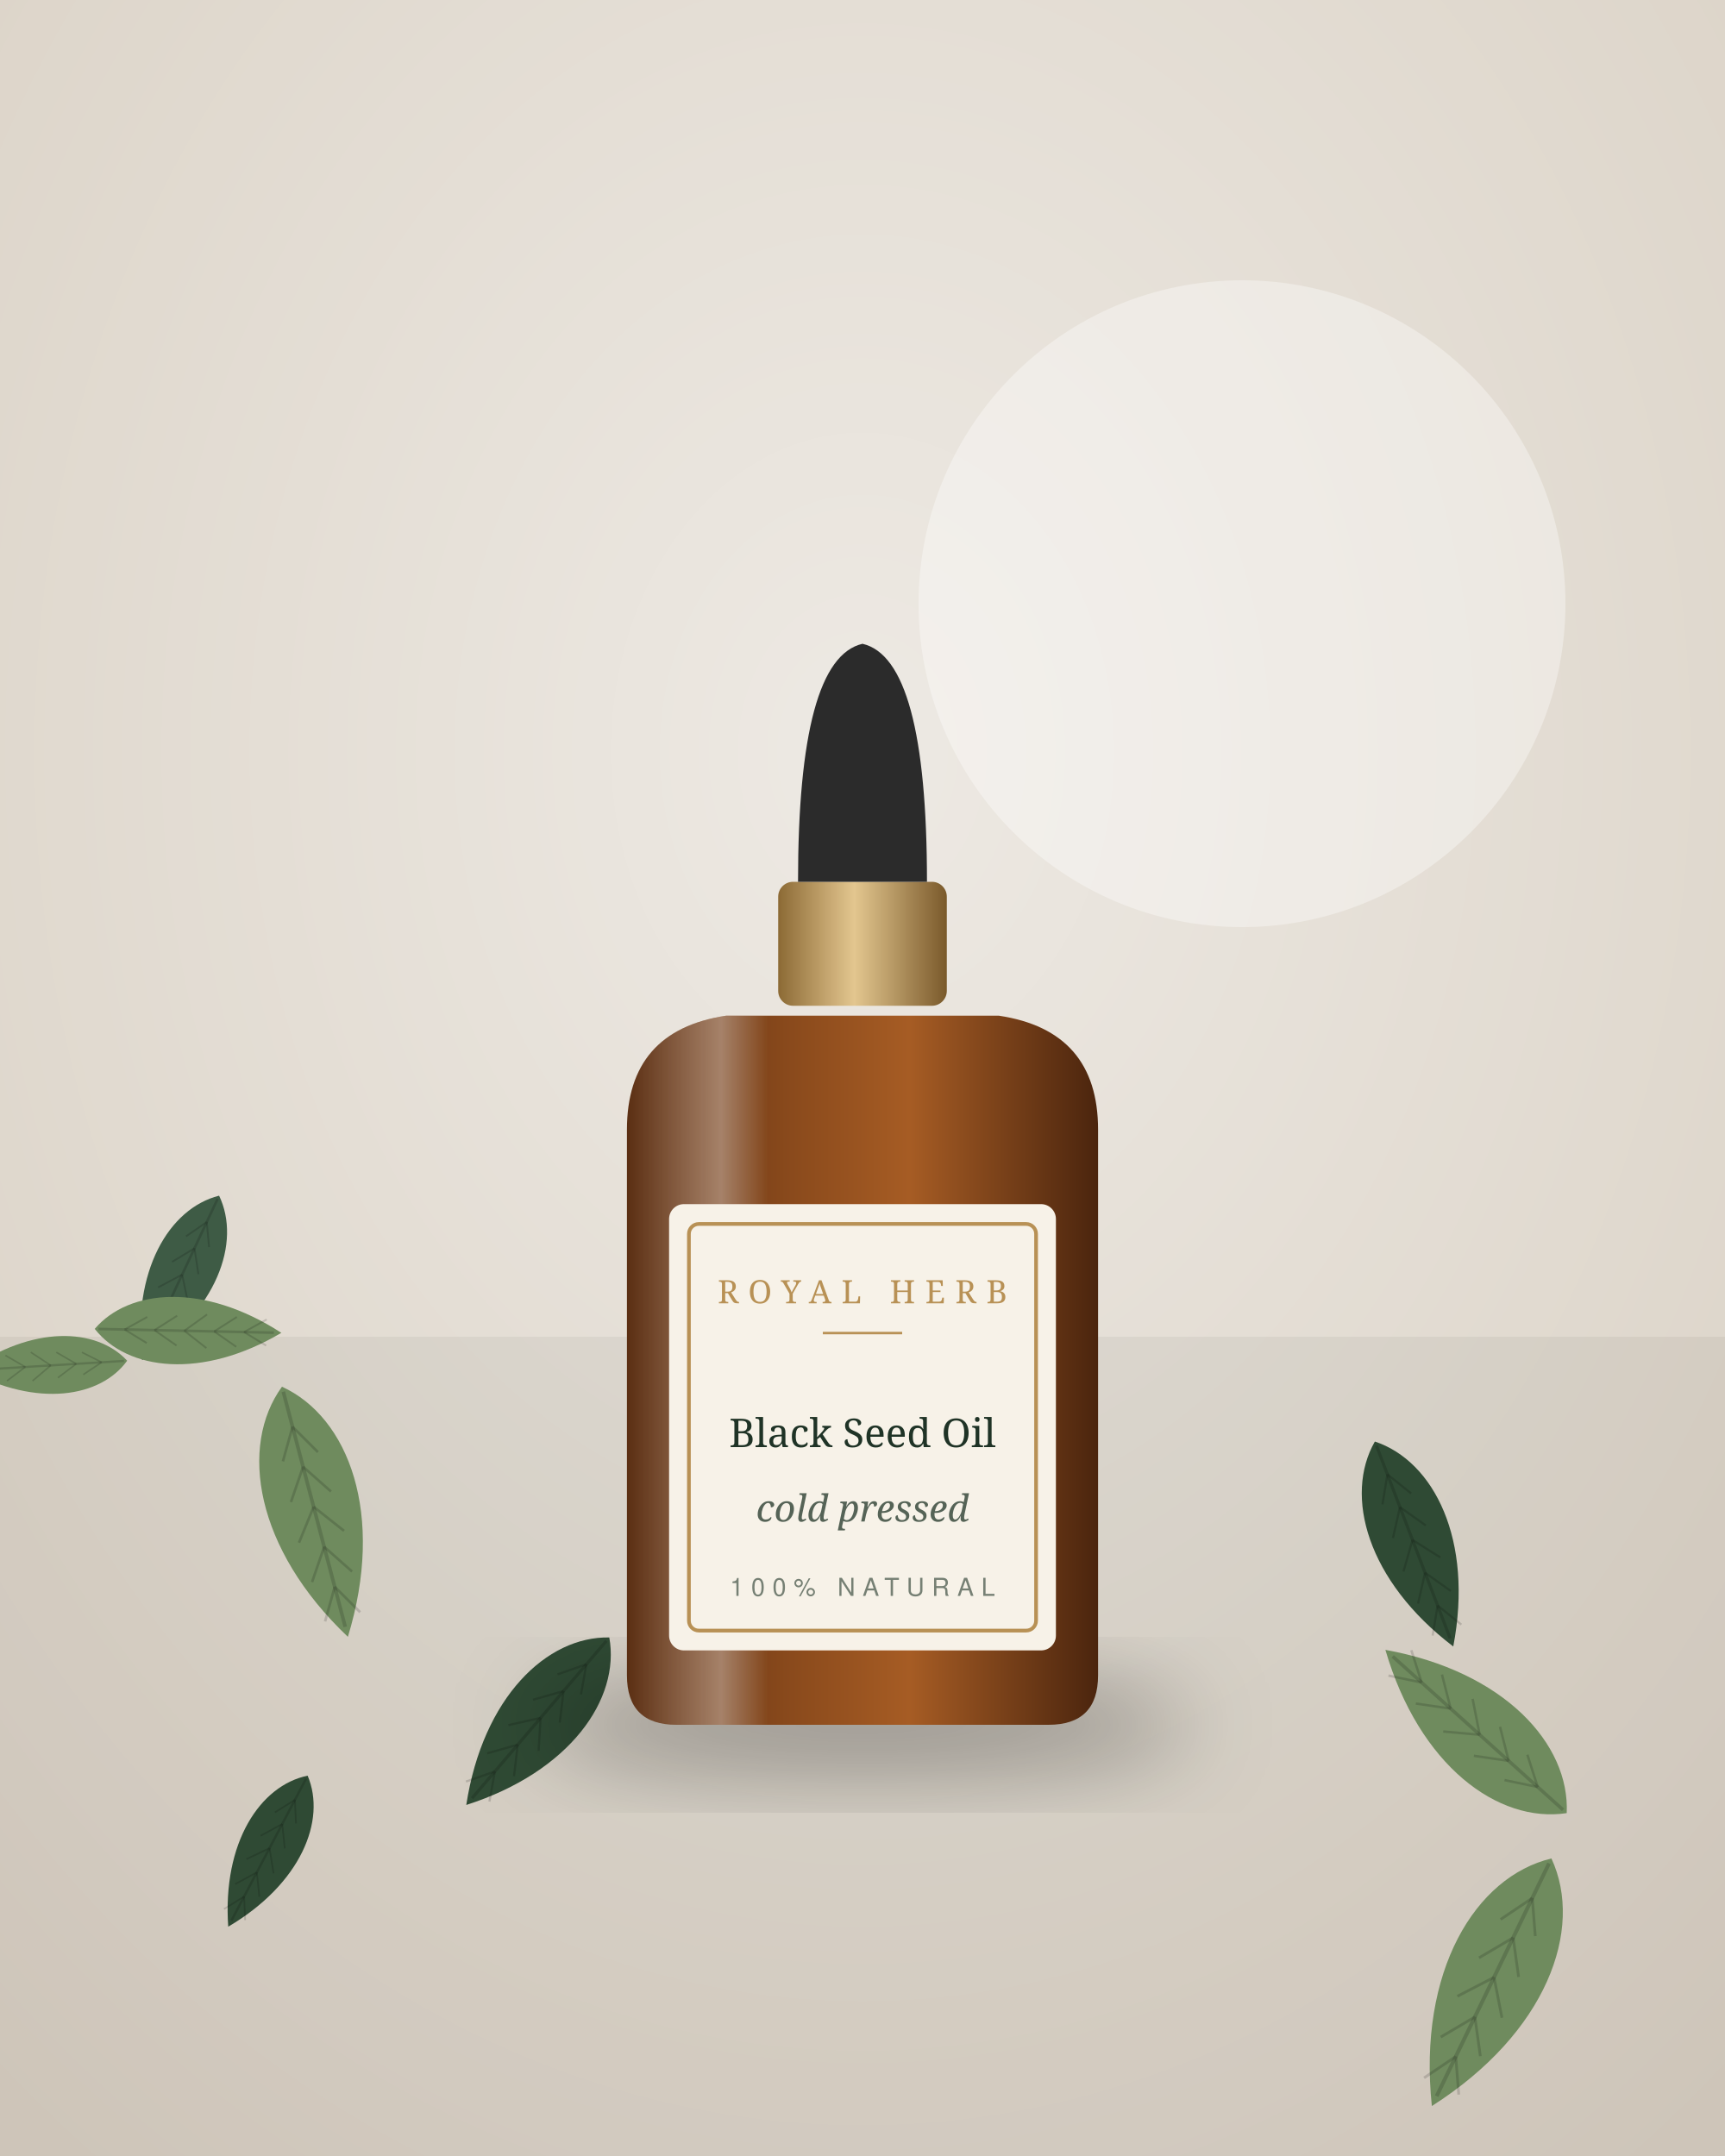
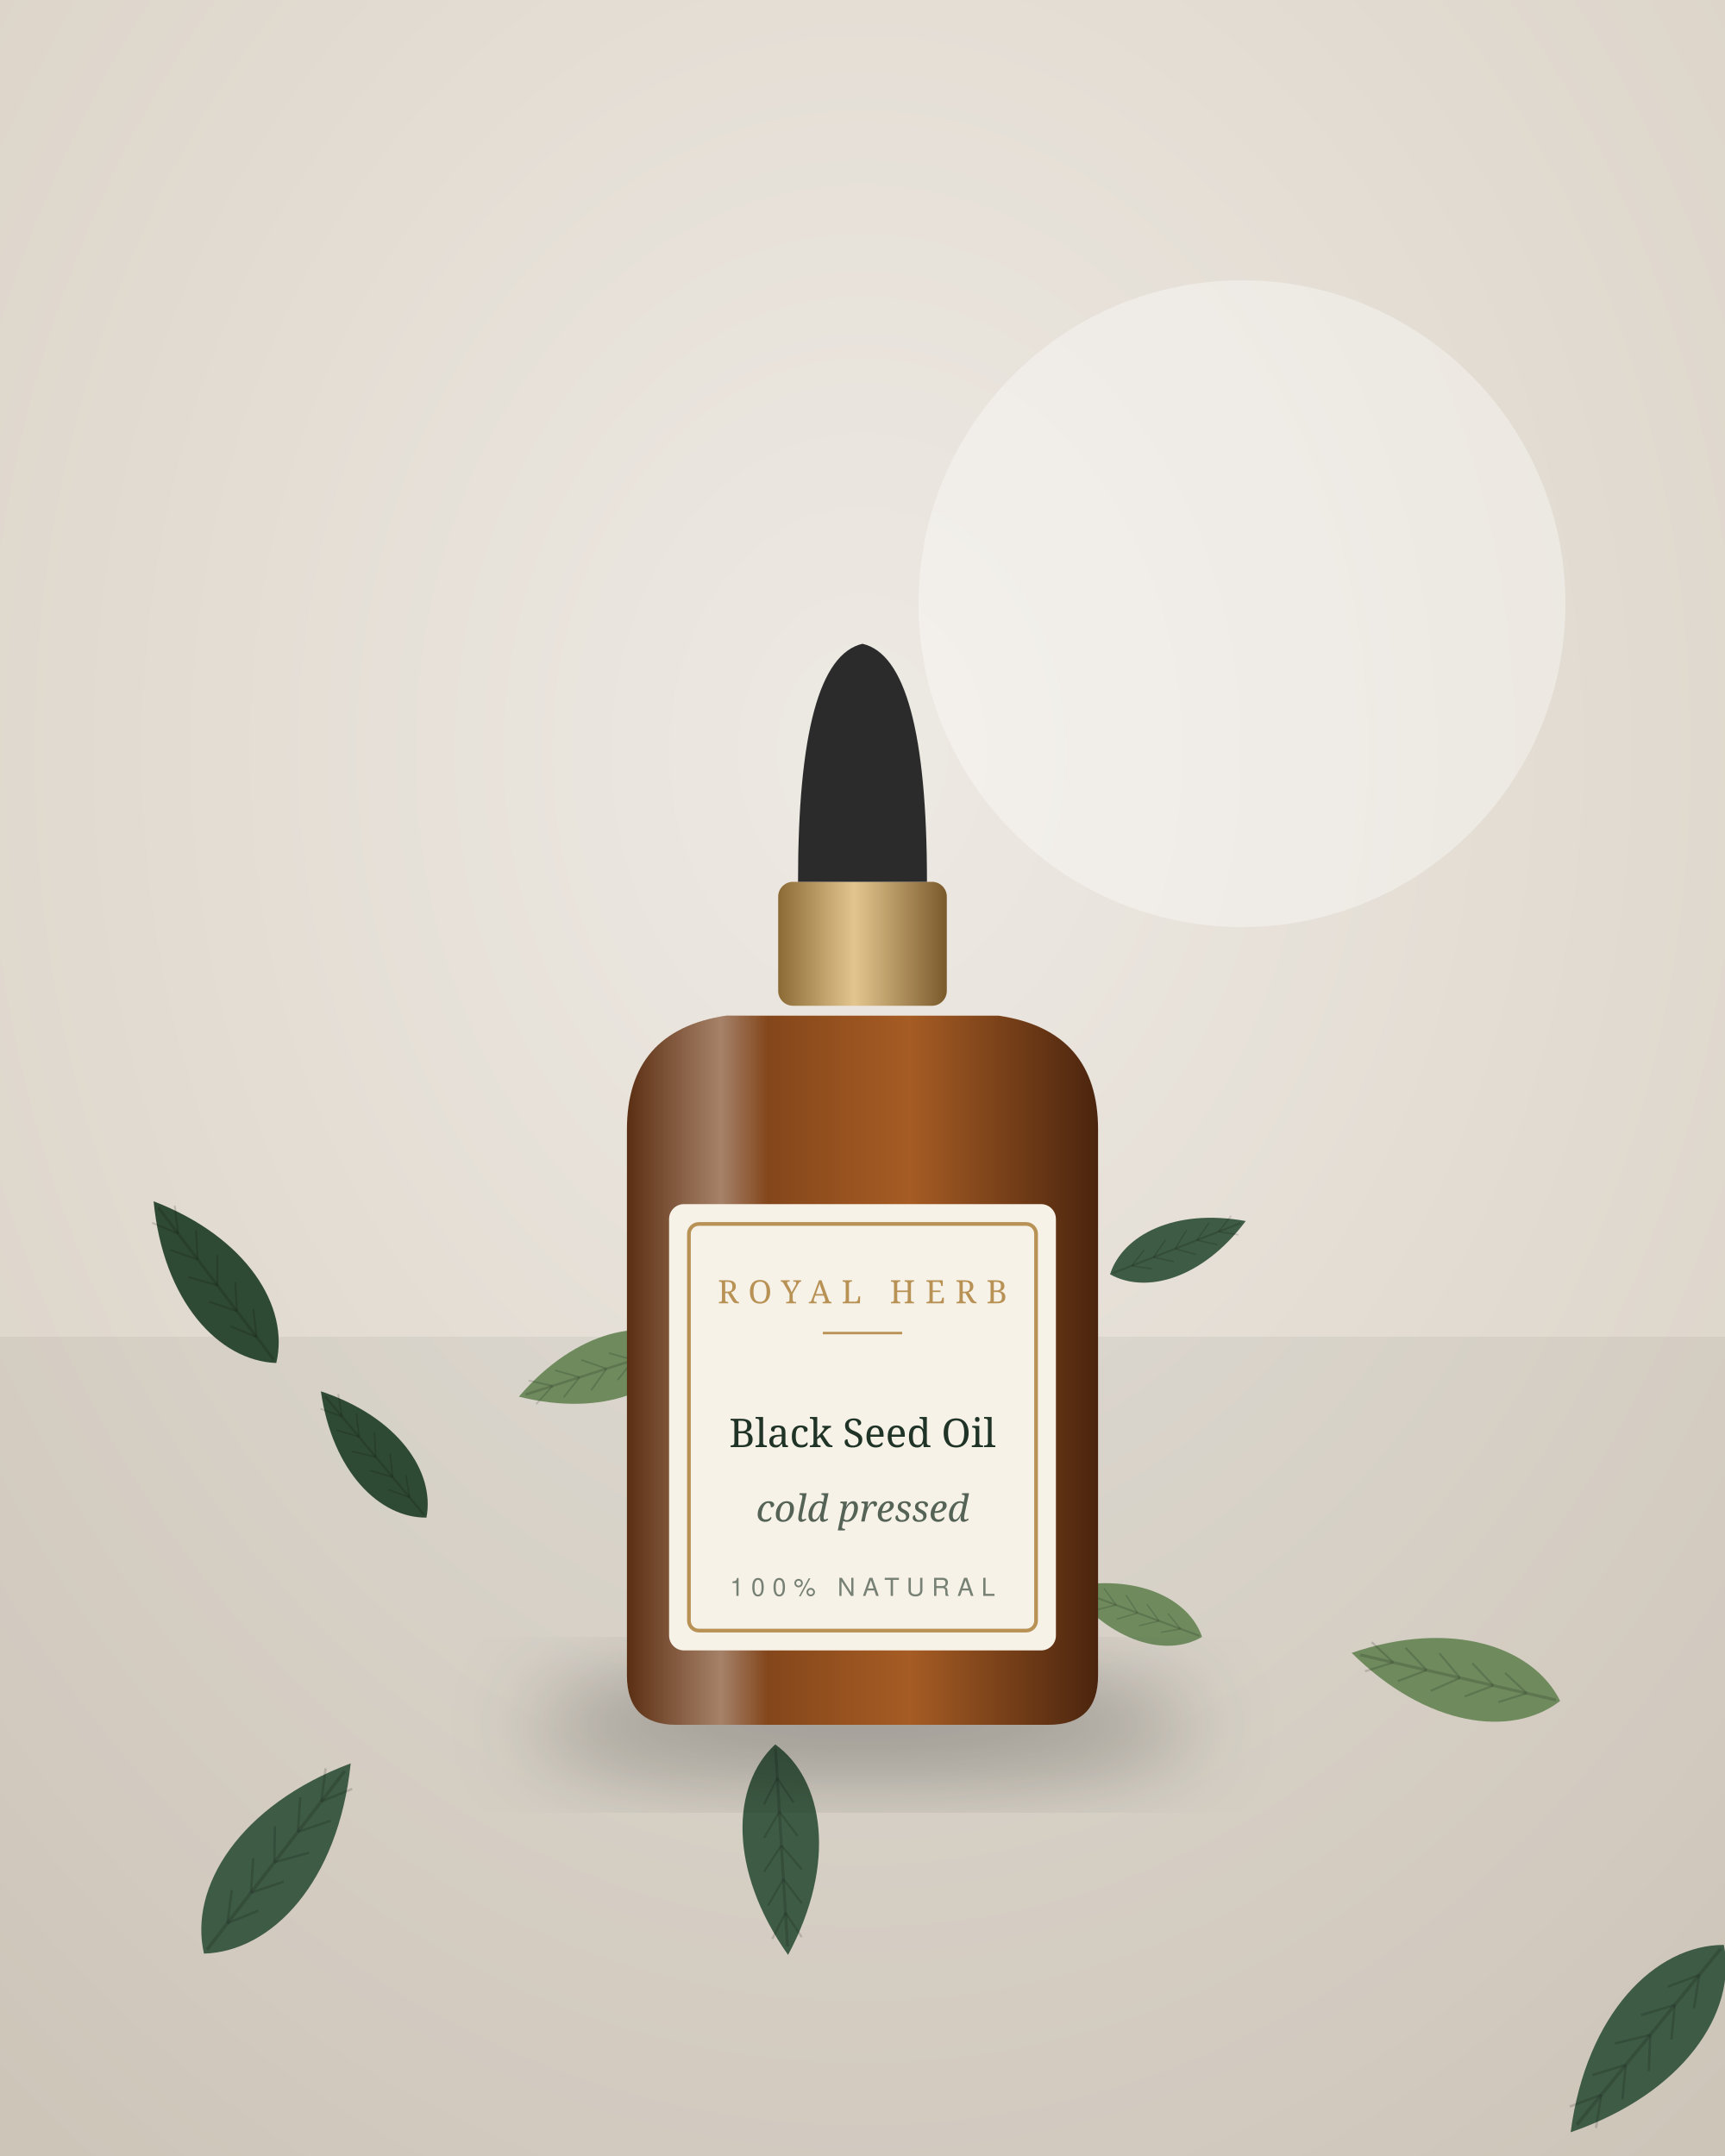
<svg xmlns="http://www.w3.org/2000/svg" viewBox="0 0 800 1000" width="800" height="1000">
  <defs>
    <filter id="shblackseedb" x="-30%" y="-30%" width="160%" height="160%">
      <feGaussianBlur stdDeviation="18" />
    </filter>
    <linearGradient id="amberblackseedb" x1="0" x2="1">
      <stop offset="0" stop-color="#5a2e12" />
      <stop offset=".35" stop-color="#8a4a1c" />
      <stop offset=".6" stop-color="#a65c24" />
      <stop offset="1" stop-color="#4b250e" />
    </linearGradient>
    <linearGradient id="glassblackseedb" x1="0" x2="1">
      <stop offset="0" stop-color="#fff" stop-opacity="0" />
      <stop offset=".2" stop-color="#fff" stop-opacity=".35" />
      <stop offset=".3" stop-color="#fff" stop-opacity="0" />
    </linearGradient>
    <linearGradient id="capblackseedb" x1="0" x2="1">
      <stop offset="0" stop-color="#d9d2c3" />
      <stop offset=".4" stop-color="#fbf8f1" />
      <stop offset="1" stop-color="#c9c1b0" />
    </linearGradient>
    <linearGradient id="goldcapblackseedb" x1="0" x2="1">
      <stop offset="0" stop-color="#8c6a35" />
      <stop offset=".45" stop-color="#e3c68f" />
      <stop offset="1" stop-color="#7a5a2b" />
    </linearGradient>
    <linearGradient id="kraftblackseedb" x1="0" x2="1">
      <stop offset="0" stop-color="#b08a5e" />
      <stop offset=".5" stop-color="#d2b08a" />
      <stop offset="1" stop-color="#a27c52" />
    </linearGradient>
    <linearGradient id="tinblackseedb" x1="0" x2="1">
      <stop offset="0" stop-color="#16241b" />
      <stop offset=".45" stop-color="#2f4a38" />
      <stop offset="1" stop-color="#132019" />
    </linearGradient>
    <radialGradient id="bgblackseedb" cx=".5" cy=".35" r=".8">
      <stop offset="0" stop-color="#fff" stop-opacity=".55" />
      <stop offset="1" stop-color="#fff" stop-opacity="0" />
    </radialGradient>
  </defs>
  <rect width="800" height="1000" fill="#D8CFC2" />
  <rect width="800" height="1000" fill="url(#bgblackseedb)" />
  <rect x="0" y="620.0" width="800" height="380.0" fill="#000" opacity=".05" />
  <circle cx="576.0" cy="280.0" r="150" fill="#fff" opacity=".35" />
-   <g transform="translate(719.4984 861.994) rotate(115.7757) scale(1.275211)">
+   <g transform="translate(128.1263 632.1928) rotate(232.8237) scale(0.9413356)">
+     <path d="M0 0 C 18 -22, 58 -26, 100 0 C 58 26, 18 22, 0 0Z" fill="#2F4A34" />
+     <path d="M2 0 L96 0" stroke="rgba(0,0,0,.15)" stroke-width="1.4" fill="none" />
+     <path d="M16 0 L28 -7 M16 0 L28 7" stroke="rgba(0,0,0,.15)" stroke-width="1" fill="none" />
+     <path d="M32 0 L44 -8 M32 0 L44 8" stroke="rgba(0,0,0,.15)" stroke-width="1" fill="none" />
+     <path d="M48 0 L60 -9 M48 0 L60 9" stroke="rgba(0,0,0,.15)" stroke-width="1" fill="none" />
+     <path d="M64 0 L76 -8 M64 0 L76 8" stroke="rgba(0,0,0,.15)" stroke-width="1" fill="none" />
+     <path d="M80 0 L92 -7 M80 0 L92 7" stroke="rgba(0,0,0,.15)" stroke-width="1" fill="none" />
+   </g>
+   <g transform="translate(359.5244 809.0899) rotate(86.51063) scale(0.9781476)">
+     <path d="M0 0 C 18 -22, 58 -26, 100 0 C 58 26, 18 22, 0 0Z" fill="#3E5B45" />
+     <path d="M2 0 L96 0" stroke="rgba(0,0,0,.15)" stroke-width="1.4" fill="none" />
+     <path d="M16 0 L28 -7 M16 0 L28 7" stroke="rgba(0,0,0,.15)" stroke-width="1" fill="none" />
+     <path d="M32 0 L44 -8 M32 0 L44 8" stroke="rgba(0,0,0,.15)" stroke-width="1" fill="none" />
+     <path d="M48 0 L60 -9 M48 0 L60 9" stroke="rgba(0,0,0,.15)" stroke-width="1" fill="none" />
+     <path d="M64 0 L76 -8 M64 0 L76 8" stroke="rgba(0,0,0,.15)" stroke-width="1" fill="none" />
+     <path d="M80 0 L92 -7 M80 0 L92 7" stroke="rgba(0,0,0,.15)" stroke-width="1" fill="none" />
+   </g>
+   <g transform="translate(799.4562 902.0822) rotate(129.2672) scale(1.122501)">
+     <path d="M0 0 C 18 -22, 58 -26, 100 0 C 58 26, 18 22, 0 0Z" fill="#3E5B45" />
+     <path d="M2 0 L96 0" stroke="rgba(0,0,0,.15)" stroke-width="1.4" fill="none" />
+     <path d="M16 0 L28 -7 M16 0 L28 7" stroke="rgba(0,0,0,.15)" stroke-width="1" fill="none" />
+     <path d="M32 0 L44 -8 M32 0 L44 8" stroke="rgba(0,0,0,.15)" stroke-width="1" fill="none" />
+     <path d="M48 0 L60 -9 M48 0 L60 9" stroke="rgba(0,0,0,.15)" stroke-width="1" fill="none" />
+     <path d="M64 0 L76 -8 M64 0 L76 8" stroke="rgba(0,0,0,.15)" stroke-width="1" fill="none" />
+     <path d="M80 0 L92 -7 M80 0 L92 7" stroke="rgba(0,0,0,.15)" stroke-width="1" fill="none" />
+   </g>
+   <g transform="translate(557.4838 759.2177) rotate(200.3317) scale(0.6644568)">
    <path d="M0 0 C 18 -22, 58 -26, 100 0 C 58 26, 18 22, 0 0Z" fill="#6F8B5E" />
    <path d="M2 0 L96 0" stroke="rgba(0,0,0,.15)" stroke-width="1.4" fill="none" />
    <path d="M16 0 L28 -7 M16 0 L28 7" stroke="rgba(0,0,0,.15)" stroke-width="1" fill="none" />
    <path d="M32 0 L44 -8 M32 0 L44 8" stroke="rgba(0,0,0,.15)" stroke-width="1" fill="none" />
    <path d="M48 0 L60 -9 M48 0 L60 9" stroke="rgba(0,0,0,.15)" stroke-width="1" fill="none" />
    <path d="M64 0 L76 -8 M64 0 L76 8" stroke="rgba(0,0,0,.15)" stroke-width="1" fill="none" />
    <path d="M80 0 L92 -7 M80 0 L92 7" stroke="rgba(0,0,0,.15)" stroke-width="1" fill="none" />
  </g>
-   <g transform="translate(282.5756 759.4957) rotate(130.4947) scale(1.021503)">
+   <g transform="translate(318.4192 661.3429) rotate(319.2782) scale(0.6221568)">
+     <path d="M0 0 C 18 -22, 58 -26, 100 0 C 58 26, 18 22, 0 0Z" fill="#6F8B5E" />
+     <path d="M2 0 L96 0" stroke="rgba(0,0,0,.15)" stroke-width="1.4" fill="none" />
+     <path d="M16 0 L28 -7 M16 0 L28 7" stroke="rgba(0,0,0,.15)" stroke-width="1" fill="none" />
+     <path d="M32 0 L44 -8 M32 0 L44 8" stroke="rgba(0,0,0,.15)" stroke-width="1" fill="none" />
+     <path d="M48 0 L60 -9 M48 0 L60 9" stroke="rgba(0,0,0,.15)" stroke-width="1" fill="none" />
+     <path d="M64 0 L76 -8 M64 0 L76 8" stroke="rgba(0,0,0,.15)" stroke-width="1" fill="none" />
+     <path d="M80 0 L92 -7 M80 0 L92 7" stroke="rgba(0,0,0,.15)" stroke-width="1" fill="none" />
+   </g>
+   <g transform="translate(318.8049 622.8592) rotate(162.3024) scale(0.820385)">
+     <path d="M0 0 C 18 -22, 58 -26, 100 0 C 58 26, 18 22, 0 0Z" fill="#6F8B5E" />
+     <path d="M2 0 L96 0" stroke="rgba(0,0,0,.15)" stroke-width="1.4" fill="none" />
+     <path d="M16 0 L28 -7 M16 0 L28 7" stroke="rgba(0,0,0,.15)" stroke-width="1" fill="none" />
+     <path d="M32 0 L44 -8 M32 0 L44 8" stroke="rgba(0,0,0,.15)" stroke-width="1" fill="none" />
+     <path d="M48 0 L60 -9 M48 0 L60 9" stroke="rgba(0,0,0,.15)" stroke-width="1" fill="none" />
+     <path d="M64 0 L76 -8 M64 0 L76 8" stroke="rgba(0,0,0,.15)" stroke-width="1" fill="none" />
+     <path d="M80 0 L92 -7 M80 0 L92 7" stroke="rgba(0,0,0,.15)" stroke-width="1" fill="none" />
+   </g>
+   <g transform="translate(514.797 591.0393) rotate(338.5723) scale(0.6759534)">
+     <path d="M0 0 C 18 -22, 58 -26, 100 0 C 58 26, 18 22, 0 0Z" fill="#3E5B45" />
+     <path d="M2 0 L96 0" stroke="rgba(0,0,0,.15)" stroke-width="1.4" fill="none" />
+     <path d="M16 0 L28 -7 M16 0 L28 7" stroke="rgba(0,0,0,.15)" stroke-width="1" fill="none" />
+     <path d="M32 0 L44 -8 M32 0 L44 8" stroke="rgba(0,0,0,.15)" stroke-width="1" fill="none" />
+     <path d="M48 0 L60 -9 M48 0 L60 9" stroke="rgba(0,0,0,.15)" stroke-width="1" fill="none" />
+     <path d="M64 0 L76 -8 M64 0 L76 8" stroke="rgba(0,0,0,.15)" stroke-width="1" fill="none" />
+     <path d="M80 0 L92 -7 M80 0 L92 7" stroke="rgba(0,0,0,.15)" stroke-width="1" fill="none" />
+   </g>
+   <g transform="translate(197.7787 703.8991) rotate(230.1104) scale(0.7633856)">
    <path d="M0 0 C 18 -22, 58 -26, 100 0 C 58 26, 18 22, 0 0Z" fill="#2F4A34" />
    <path d="M2 0 L96 0" stroke="rgba(0,0,0,.15)" stroke-width="1.4" fill="none" />
    <path d="M16 0 L28 -7 M16 0 L28 7" stroke="rgba(0,0,0,.15)" stroke-width="1" fill="none" />
    <path d="M32 0 L44 -8 M32 0 L44 8" stroke="rgba(0,0,0,.15)" stroke-width="1" fill="none" />
    <path d="M48 0 L60 -9 M48 0 L60 9" stroke="rgba(0,0,0,.15)" stroke-width="1" fill="none" />
    <path d="M64 0 L76 -8 M64 0 L76 8" stroke="rgba(0,0,0,.15)" stroke-width="1" fill="none" />
    <path d="M80 0 L92 -7 M80 0 L92 7" stroke="rgba(0,0,0,.15)" stroke-width="1" fill="none" />
  </g>
-   <g transform="translate(637.6166 668.6188) rotate(69.06522) scale(1.017769)">
-     <path d="M0 0 C 18 -22, 58 -26, 100 0 C 58 26, 18 22, 0 0Z" fill="#2F4A34" />
-     <path d="M2 0 L96 0" stroke="rgba(0,0,0,.15)" stroke-width="1.4" fill="none" />
-     <path d="M16 0 L28 -7 M16 0 L28 7" stroke="rgba(0,0,0,.15)" stroke-width="1" fill="none" />
-     <path d="M32 0 L44 -8 M32 0 L44 8" stroke="rgba(0,0,0,.15)" stroke-width="1" fill="none" />
-     <path d="M48 0 L60 -9 M48 0 L60 9" stroke="rgba(0,0,0,.15)" stroke-width="1" fill="none" />
-     <path d="M64 0 L76 -8 M64 0 L76 8" stroke="rgba(0,0,0,.15)" stroke-width="1" fill="none" />
-     <path d="M80 0 L92 -7 M80 0 L92 7" stroke="rgba(0,0,0,.15)" stroke-width="1" fill="none" />
-   </g>
-   <g transform="translate(726.5913 840.9627) rotate(222.002) scale(1.131588)">
-     <path d="M0 0 C 18 -22, 58 -26, 100 0 C 58 26, 18 22, 0 0Z" fill="#6F8B5E" />
-     <path d="M2 0 L96 0" stroke="rgba(0,0,0,.15)" stroke-width="1.4" fill="none" />
-     <path d="M16 0 L28 -7 M16 0 L28 7" stroke="rgba(0,0,0,.15)" stroke-width="1" fill="none" />
-     <path d="M32 0 L44 -8 M32 0 L44 8" stroke="rgba(0,0,0,.15)" stroke-width="1" fill="none" />
-     <path d="M48 0 L60 -9 M48 0 L60 9" stroke="rgba(0,0,0,.15)" stroke-width="1" fill="none" />
-     <path d="M64 0 L76 -8 M64 0 L76 8" stroke="rgba(0,0,0,.15)" stroke-width="1" fill="none" />
-     <path d="M80 0 L92 -7 M80 0 L92 7" stroke="rgba(0,0,0,.15)" stroke-width="1" fill="none" />
-   </g>
-   <g transform="translate(58.97167 631.1285) rotate(176.4875) scale(0.7394467)">
-     <path d="M0 0 C 18 -22, 58 -26, 100 0 C 58 26, 18 22, 0 0Z" fill="#6F8B5E" />
-     <path d="M2 0 L96 0" stroke="rgba(0,0,0,.15)" stroke-width="1.4" fill="none" />
-     <path d="M16 0 L28 -7 M16 0 L28 7" stroke="rgba(0,0,0,.15)" stroke-width="1" fill="none" />
-     <path d="M32 0 L44 -8 M32 0 L44 8" stroke="rgba(0,0,0,.15)" stroke-width="1" fill="none" />
-     <path d="M48 0 L60 -9 M48 0 L60 9" stroke="rgba(0,0,0,.15)" stroke-width="1" fill="none" />
-     <path d="M64 0 L76 -8 M64 0 L76 8" stroke="rgba(0,0,0,.15)" stroke-width="1" fill="none" />
-     <path d="M80 0 L92 -7 M80 0 L92 7" stroke="rgba(0,0,0,.15)" stroke-width="1" fill="none" />
-   </g>
-   <g transform="translate(130.7685 643.1874) rotate(75.23758) scale(1.199686)">
-     <path d="M0 0 C 18 -22, 58 -26, 100 0 C 58 26, 18 22, 0 0Z" fill="#6F8B5E" />
-     <path d="M2 0 L96 0" stroke="rgba(0,0,0,.15)" stroke-width="1.4" fill="none" />
-     <path d="M16 0 L28 -7 M16 0 L28 7" stroke="rgba(0,0,0,.15)" stroke-width="1" fill="none" />
-     <path d="M32 0 L44 -8 M32 0 L44 8" stroke="rgba(0,0,0,.15)" stroke-width="1" fill="none" />
-     <path d="M48 0 L60 -9 M48 0 L60 9" stroke="rgba(0,0,0,.15)" stroke-width="1" fill="none" />
-     <path d="M64 0 L76 -8 M64 0 L76 8" stroke="rgba(0,0,0,.15)" stroke-width="1" fill="none" />
-     <path d="M80 0 L92 -7 M80 0 L92 7" stroke="rgba(0,0,0,.15)" stroke-width="1" fill="none" />
-   </g>
-   <g transform="translate(101.6096 554.5733) rotate(115.0757) scale(0.8421516)">
+   <g transform="translate(94.60479 906.1284) rotate(307.6322) scale(1.114203)">
    <path d="M0 0 C 18 -22, 58 -26, 100 0 C 58 26, 18 22, 0 0Z" fill="#3E5B45" />
    <path d="M2 0 L96 0" stroke="rgba(0,0,0,.15)" stroke-width="1.4" fill="none" />
    <path d="M16 0 L28 -7 M16 0 L28 7" stroke="rgba(0,0,0,.15)" stroke-width="1" fill="none" />
    <path d="M32 0 L44 -8 M32 0 L44 8" stroke="rgba(0,0,0,.15)" stroke-width="1" fill="none" />
    <path d="M48 0 L60 -9 M48 0 L60 9" stroke="rgba(0,0,0,.15)" stroke-width="1" fill="none" />
    <path d="M64 0 L76 -8 M64 0 L76 8" stroke="rgba(0,0,0,.15)" stroke-width="1" fill="none" />
    <path d="M80 0 L92 -7 M80 0 L92 7" stroke="rgba(0,0,0,.15)" stroke-width="1" fill="none" />
  </g>
-   <g transform="translate(804.0476 806.8557) rotate(349.5151) scale(1.240277)">
-     <path d="M0 0 C 18 -22, 58 -26, 100 0 C 58 26, 18 22, 0 0Z" fill="#3E5B45" />
-     <path d="M2 0 L96 0" stroke="rgba(0,0,0,.15)" stroke-width="1.4" fill="none" />
-     <path d="M16 0 L28 -7 M16 0 L28 7" stroke="rgba(0,0,0,.15)" stroke-width="1" fill="none" />
-     <path d="M32 0 L44 -8 M32 0 L44 8" stroke="rgba(0,0,0,.15)" stroke-width="1" fill="none" />
-     <path d="M48 0 L60 -9 M48 0 L60 9" stroke="rgba(0,0,0,.15)" stroke-width="1" fill="none" />
-     <path d="M64 0 L76 -8 M64 0 L76 8" stroke="rgba(0,0,0,.15)" stroke-width="1" fill="none" />
-     <path d="M80 0 L92 -7 M80 0 L92 7" stroke="rgba(0,0,0,.15)" stroke-width="1" fill="none" />
-   </g>
-   <g transform="translate(142.6728 823.5933) rotate(117.7318) scale(0.7913587)">
-     <path d="M0 0 C 18 -22, 58 -26, 100 0 C 58 26, 18 22, 0 0Z" fill="#2F4A34" />
-     <path d="M2 0 L96 0" stroke="rgba(0,0,0,.15)" stroke-width="1.4" fill="none" />
-     <path d="M16 0 L28 -7 M16 0 L28 7" stroke="rgba(0,0,0,.15)" stroke-width="1" fill="none" />
-     <path d="M32 0 L44 -8 M32 0 L44 8" stroke="rgba(0,0,0,.15)" stroke-width="1" fill="none" />
-     <path d="M48 0 L60 -9 M48 0 L60 9" stroke="rgba(0,0,0,.15)" stroke-width="1" fill="none" />
-     <path d="M64 0 L76 -8 M64 0 L76 8" stroke="rgba(0,0,0,.15)" stroke-width="1" fill="none" />
-     <path d="M80 0 L92 -7 M80 0 L92 7" stroke="rgba(0,0,0,.15)" stroke-width="1" fill="none" />
-   </g>
-   <g transform="translate(43.93575 616.3646) rotate(1.213695) scale(0.8656331)">
+   <g transform="translate(723.5555 788.9446) rotate(192.9881) scale(0.9924514)">
    <path d="M0 0 C 18 -22, 58 -26, 100 0 C 58 26, 18 22, 0 0Z" fill="#6F8B5E" />
    <path d="M2 0 L96 0" stroke="rgba(0,0,0,.15)" stroke-width="1.4" fill="none" />
    <path d="M16 0 L28 -7 M16 0 L28 7" stroke="rgba(0,0,0,.15)" stroke-width="1" fill="none" />
    <path d="M32 0 L44 -8 M32 0 L44 8" stroke="rgba(0,0,0,.15)" stroke-width="1" fill="none" />
    <path d="M48 0 L60 -9 M48 0 L60 9" stroke="rgba(0,0,0,.15)" stroke-width="1" fill="none" />
    <path d="M64 0 L76 -8 M64 0 L76 8" stroke="rgba(0,0,0,.15)" stroke-width="1" fill="none" />
    <path d="M80 0 L92 -7 M80 0 L92 7" stroke="rgba(0,0,0,.15)" stroke-width="1" fill="none" />
  </g>
  <g transform="translate(400.0 800.0) scale(1.15) translate(-400.0 -800.0)">
    <ellipse cx="400.0" cy="800.0" rx="133.0" ry="22" fill="#000" opacity=".28" filter="url(#shblackseedb)" />
    <path d="M305.0 560.0 q0 -40 40 -46 h110 q40 6 40 46 V780.0 q0 20 -20 20 H325.0 q-20 0 -20 -20Z" fill="url(#amberblackseedb)" />
    <path d="M305.0 560.0 q0 -40 40 -46 h110 q40 6 40 46 V780.0 q0 20 -20 20 H325.0 q-20 0 -20 -20Z" fill="url(#glassblackseedb)" />
    <rect x="366.0" y="460.0" width="68" height="50" rx="6" fill="url(#goldcapblackseedb)" />
    <path d="M374.0 460.0 q0 -90 26 -96 q26 6 26 96Z" fill="#2b2b2b" />
    <rect x="322.0" y="590.0" width="156" height="180" rx="6" fill="#F7F2E8" />
    <rect x="330.0" y="598.0" width="140" height="164" rx="4" fill="none" stroke="#B89155" stroke-width="1.5" />
    <text x="400.0" y="630.0" text-anchor="middle" font-family="Georgia, serif" font-size="13" letter-spacing="4" fill="#B89155">ROYAL HERB</text>
    <path d="M384.0 642.0 h32" stroke="#B89155" stroke-width="1" />
    <text x="400.0" y="688.0" text-anchor="middle" font-family="Georgia, serif" font-size="16" fill="#1F3326">Black Seed Oil</text>
    <text x="400.0" y="718.0" text-anchor="middle" font-family="Georgia, serif" font-style="italic" font-size="15" fill="#1F3326" opacity=".75">cold pressed</text>
    <text x="400.0" y="748.0" text-anchor="middle" font-family="Helvetica, Arial, sans-serif" font-size="10" letter-spacing="3" fill="#1F3326" opacity=".6">100% NATURAL</text>
  </g>
</svg>
